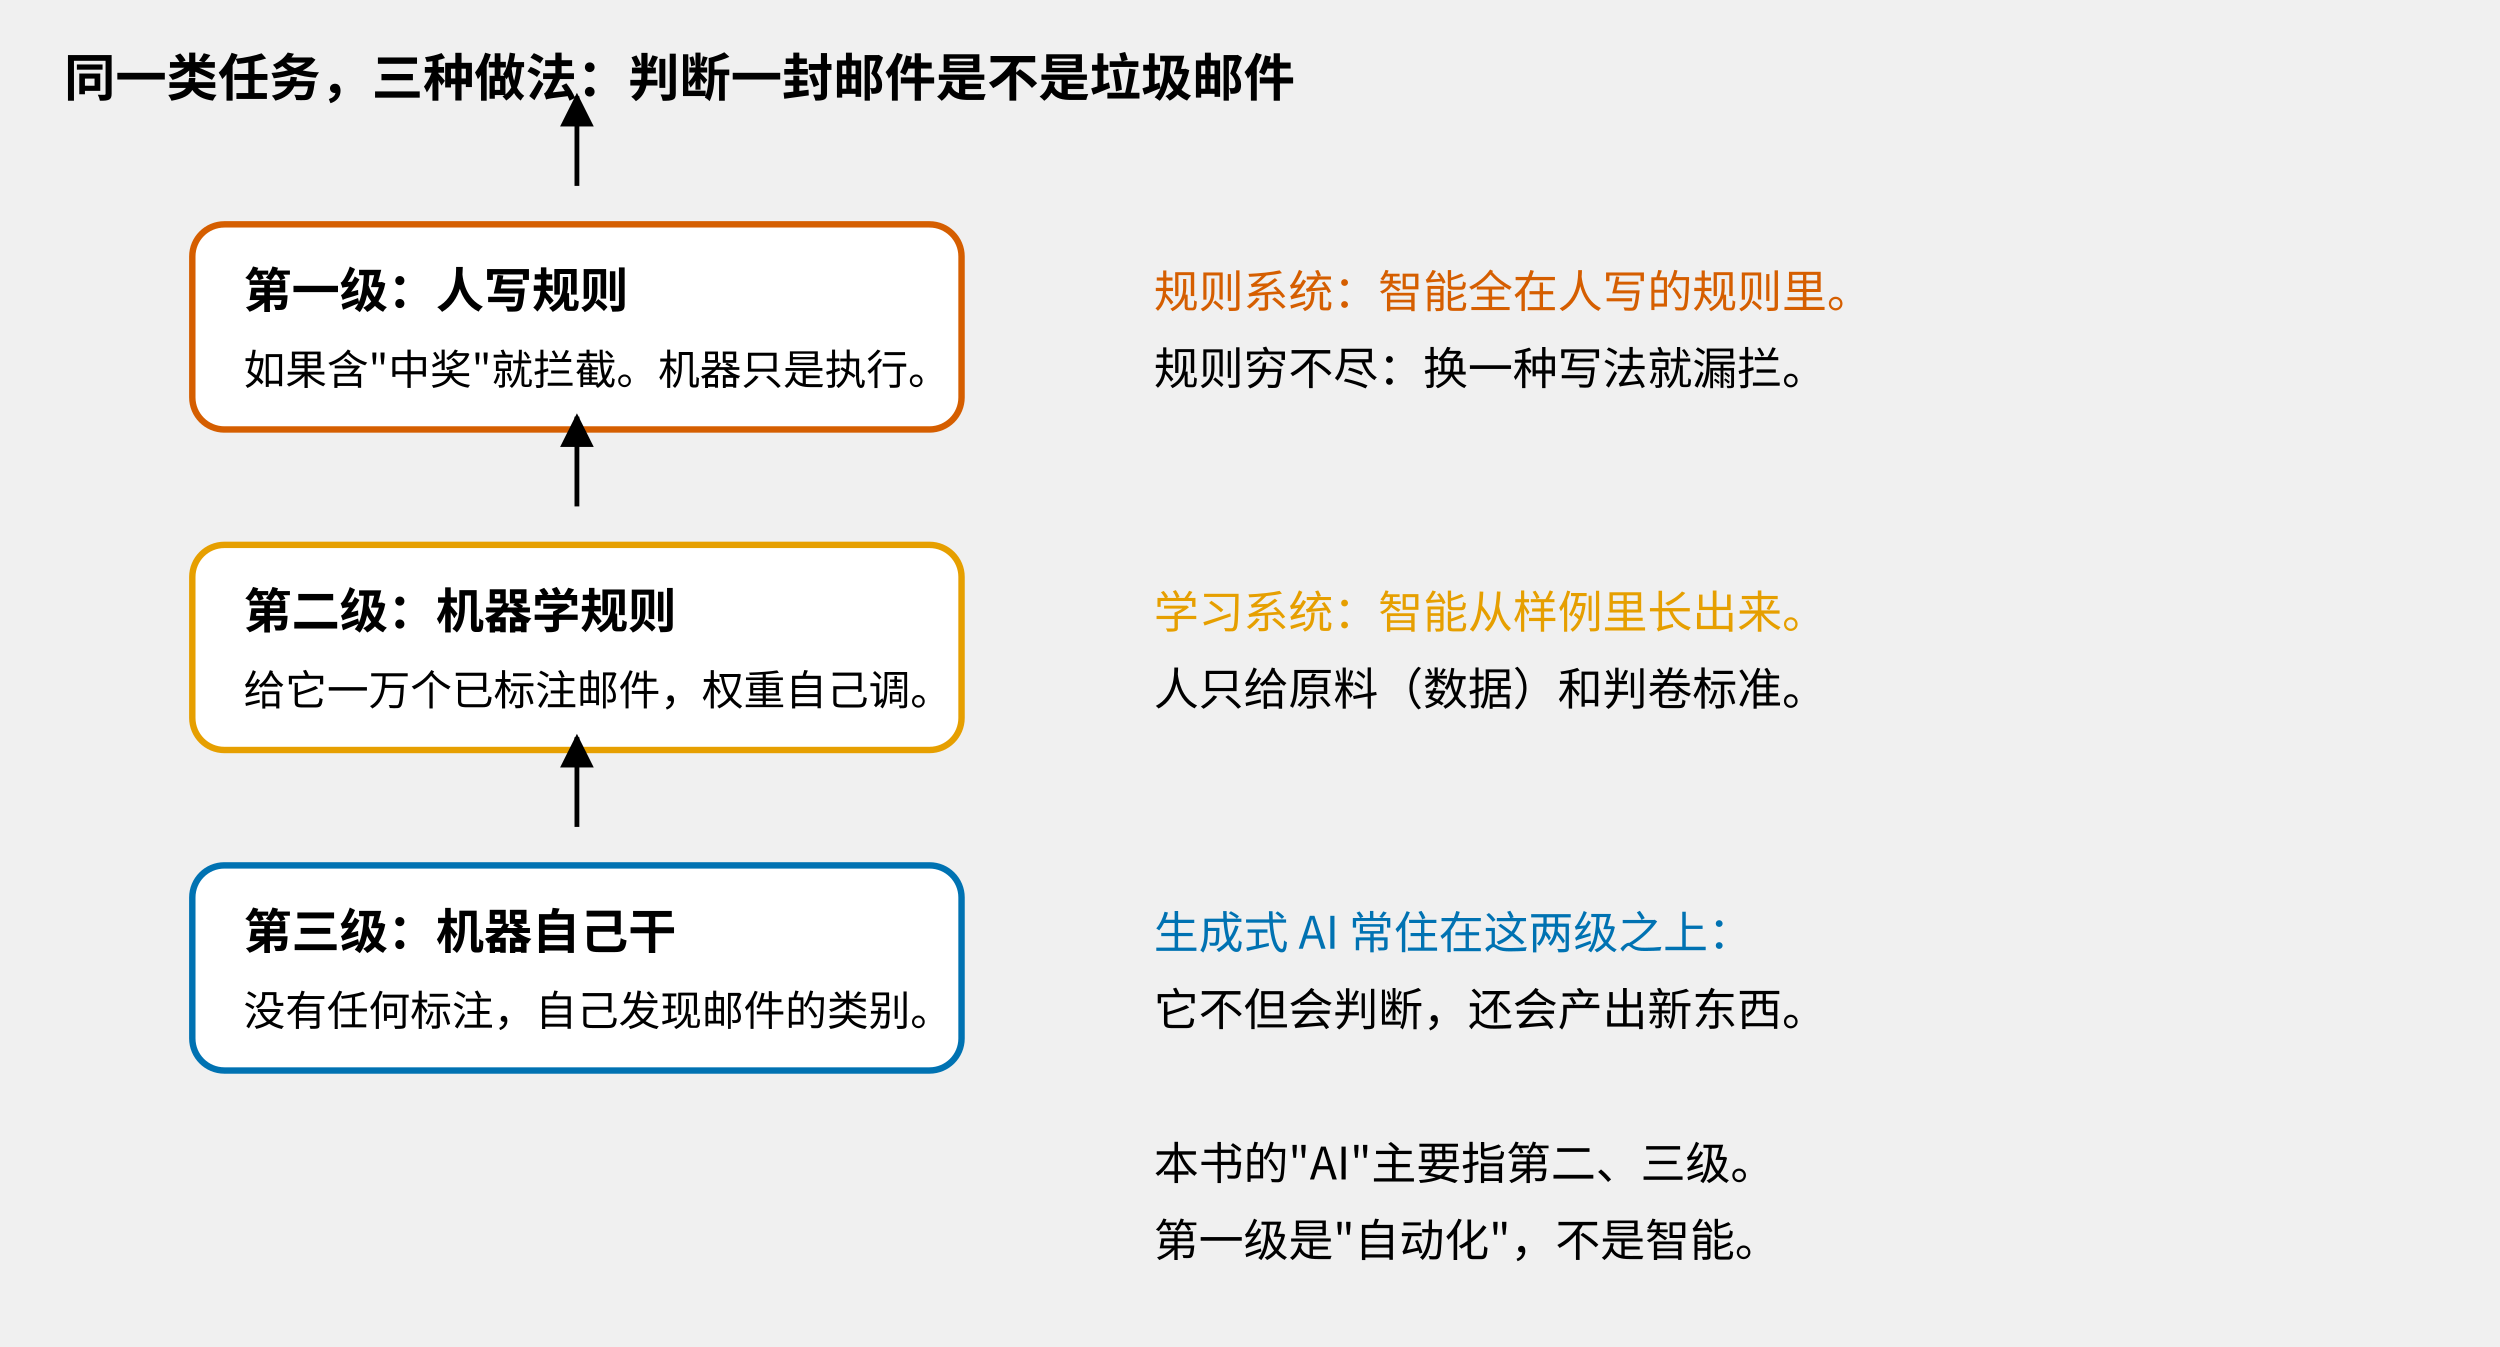
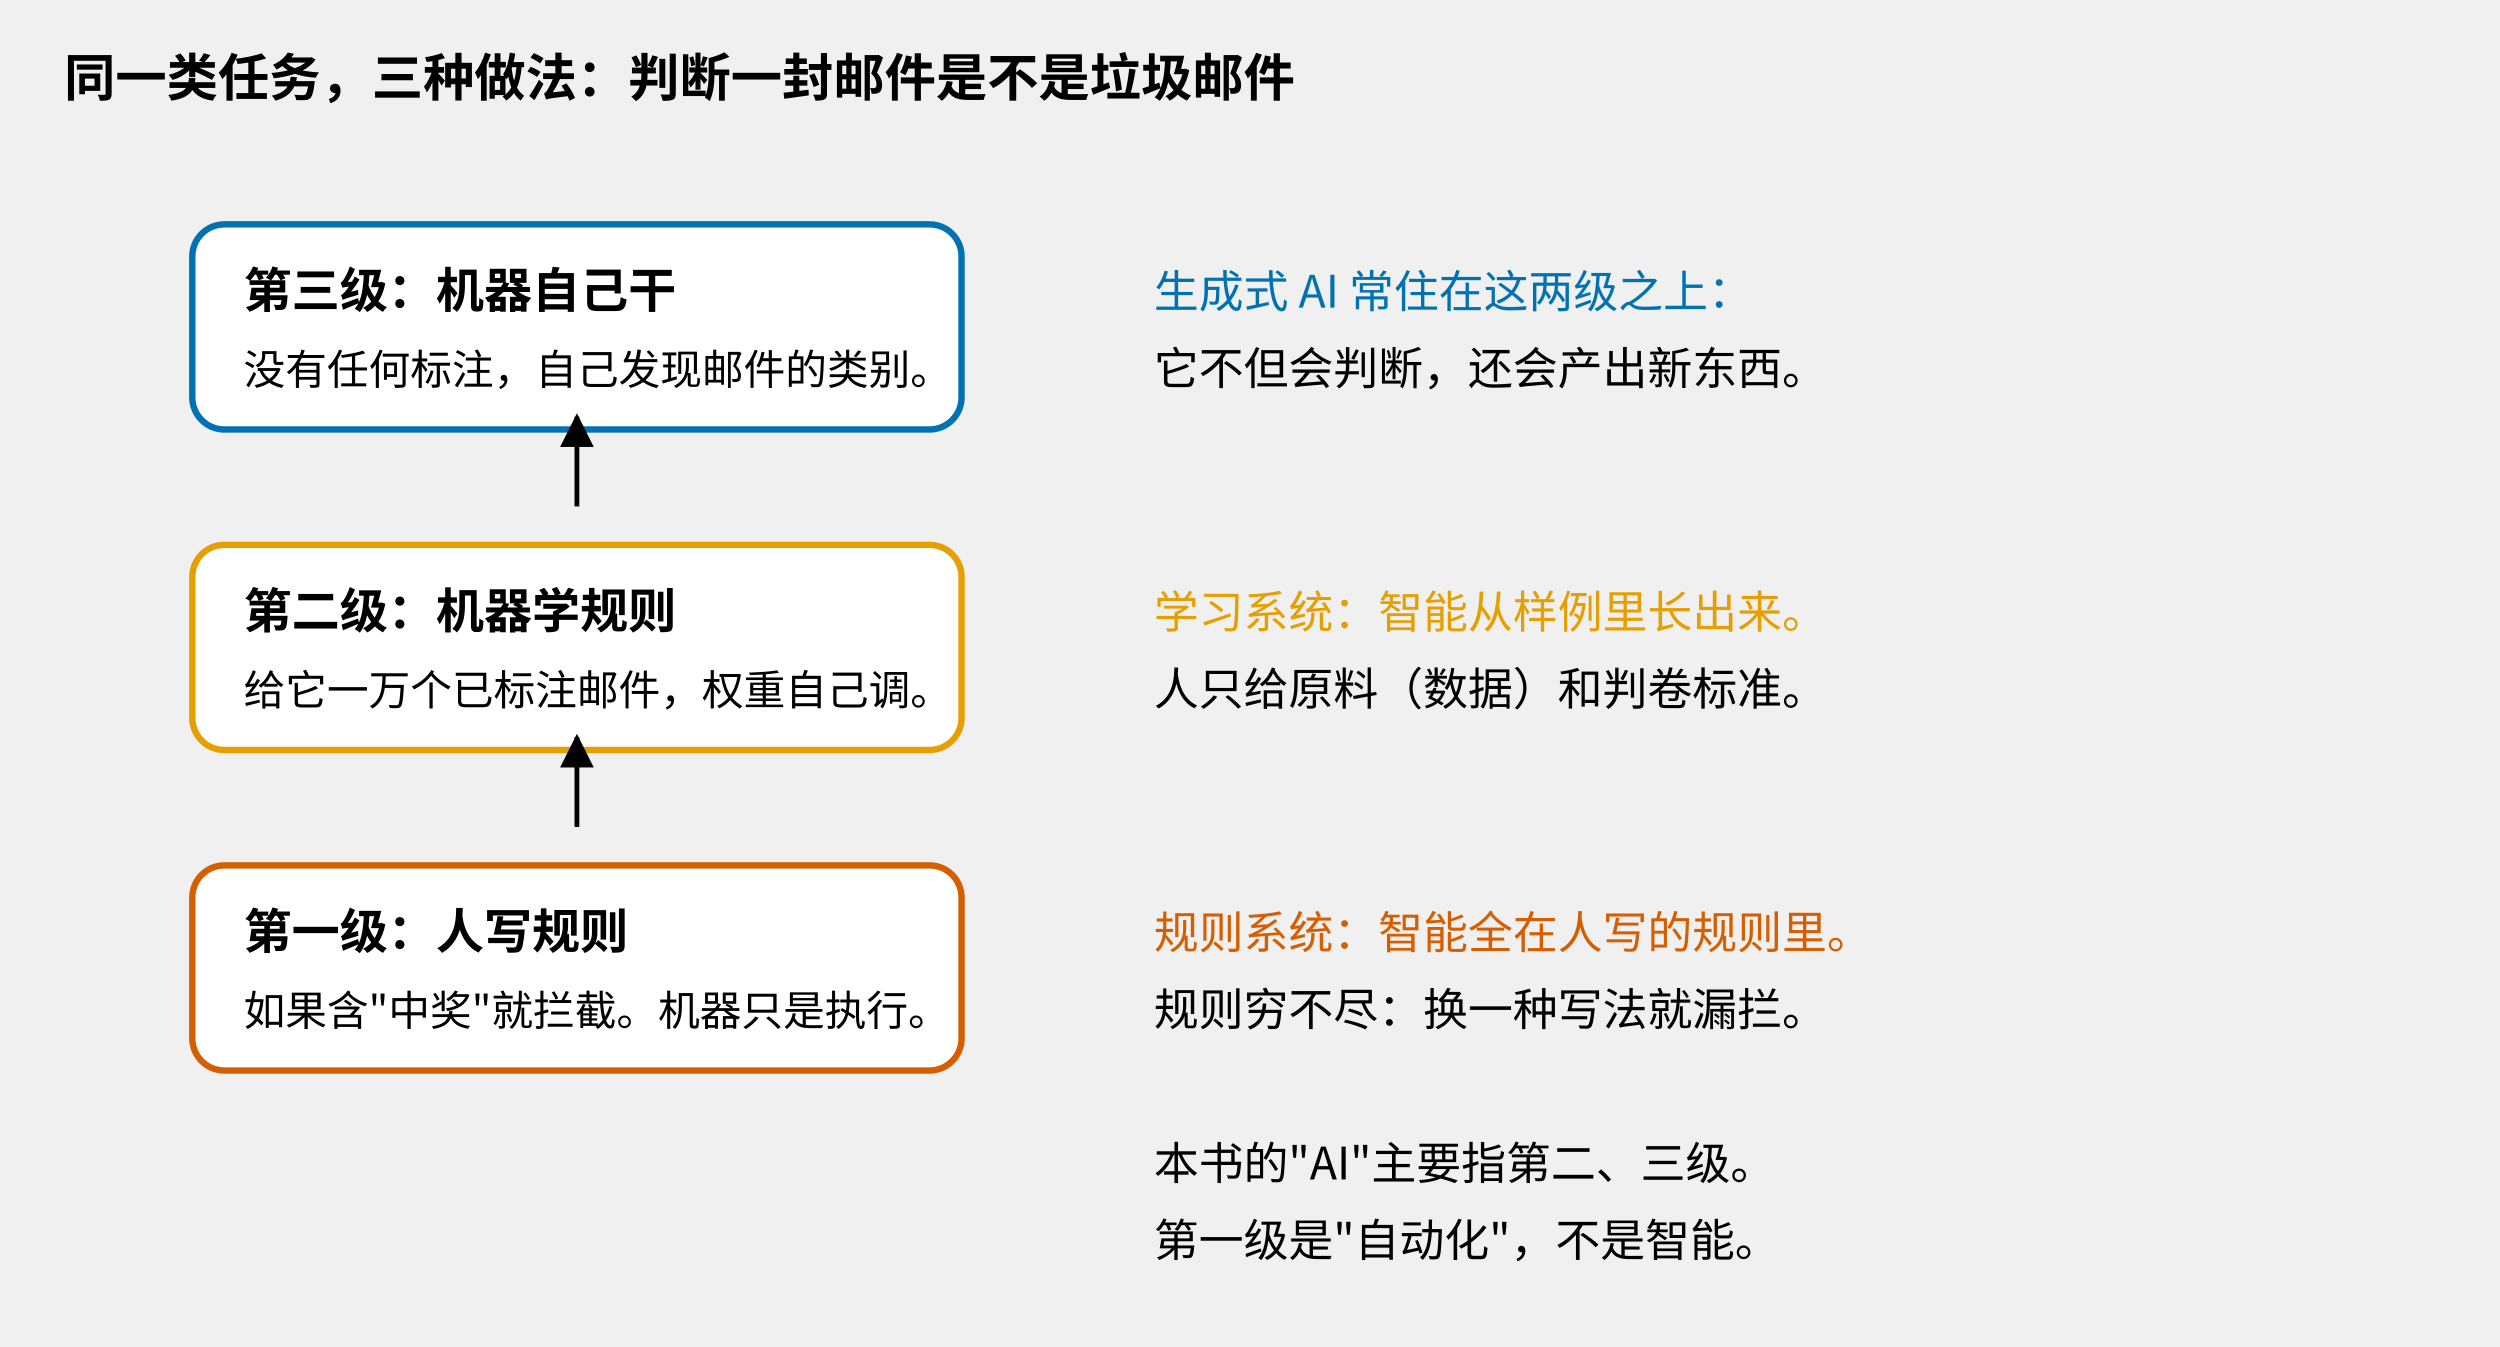
<svg xmlns="http://www.w3.org/2000/svg" width="780" height="420" viewBox="0 0 780 420">
  <defs>
    <marker id="arr" viewBox="0 0 10 10" refX="9" refY="5" markerWidth="7" markerHeight="7" orient="auto-start-reverse">
      <path d="M 0 0 L 10 5 L 0 10 z" fill="#000000" />
    </marker>
  </defs>
  <text x="20" y="30" font-size="16" font-weight="bold" fill="#000000" font-family="Noto Sans CJK SC, sans-serif">同一类任务，三种做法：判断一封邮件是不是垃圾邮件</text>
  <g font-family="Noto Sans CJK SC, sans-serif">
-     <rect x="60" y="70" width="240" height="64" rx="10" fill="#ffffff" stroke="#D55E00" stroke-width="2" />
-     <text x="76" y="96" font-size="15" font-weight="bold" fill="#000000">第一级：人写规则</text>
-     <text x="76" y="120" font-size="13" fill="#000000">如果含"中奖"就拦截。机器只是执行。</text>
+     <rect x="60" y="270" width="240" height="64" rx="10" fill="#ffffff" stroke="#D55E00" stroke-width="2" />
+     <text x="76" y="296" font-size="15" font-weight="bold" fill="#000000">第一级：人写规则</text>
+     <text x="76" y="320" font-size="13" fill="#000000">如果含"中奖"就拦截。机器只是执行。</text>
    <rect x="60" y="170" width="240" height="64" rx="10" fill="#ffffff" stroke="#E69F00" stroke-width="2" />
    <text x="76" y="196" font-size="15" font-weight="bold" fill="#000000">第二级：机器学规则</text>
    <text x="76" y="220" font-size="13" fill="#000000">给它一万个已标注邮件，权重自己调。</text>
-     <rect x="60" y="270" width="240" height="64" rx="10" fill="#ffffff" stroke="#0072B2" stroke-width="2" />
-     <text x="76" y="296" font-size="15" font-weight="bold" fill="#000000">第三级：机器自己干</text>
-     <text x="76" y="320" font-size="13" fill="#000000">没有任何标注，自己发现邮件的类别。</text>
+     <rect x="60" y="70" width="240" height="64" rx="10" fill="#ffffff" stroke="#0072B2" stroke-width="2" />
+     <text x="76" y="96" font-size="15" font-weight="bold" fill="#000000">第三级：机器自己干</text>
+     <text x="76" y="120" font-size="13" fill="#000000">没有任何标注，自己发现邮件的类别。</text>
  </g>
-   <path d="M 180 58 L 180 30" stroke="#000000" stroke-width="1.5" marker-end="url(#arr)" />
  <path d="M 180 158 L 180 130" stroke="#000000" stroke-width="1.5" marker-end="url(#arr)" />
  <path d="M 180 258 L 180 230" stroke="#000000" stroke-width="1.5" marker-end="url(#arr)" />
  <g font-size="14" font-family="Noto Sans CJK SC, sans-serif" fill="#000000">
-     <text x="360" y="96" fill="#D55E00">规则系统：智能全在人写的规则里。</text>
-     <text x="360" y="120" fill="#000000">规则穷不尽：换一种写法就漏拦。</text>
+     <text x="360" y="96" fill="#0072B2">生成式 AI 常住在这两级之上：</text>
+     <text x="360" y="120" fill="#000000">它不但会判断，还会产出新东西。</text>
    <text x="360" y="196" fill="#E69F00">学习系统：智能从样例里长出来。</text>
    <text x="360" y="220" fill="#000000">人只给原料（数据）和判卷标准。</text>
-     <text x="360" y="296" fill="#0072B2">生成式 AI 常住在这两级之上：</text>
-     <text x="360" y="320" fill="#000000">它不但会判断，还会产出新东西。</text>
+     <text x="360" y="296" fill="#D55E00">规则系统：智能全在人写的规则里。</text>
+     <text x="360" y="320" fill="#000000">规则穷不尽：换一种写法就漏拦。</text>
    <text x="360" y="368" fill="#000000">本书的"AI"主要指第二、三级。</text>
    <text x="360" y="392" fill="#000000">第一级是"自动化"，不是智能。</text>
  </g>
</svg>
